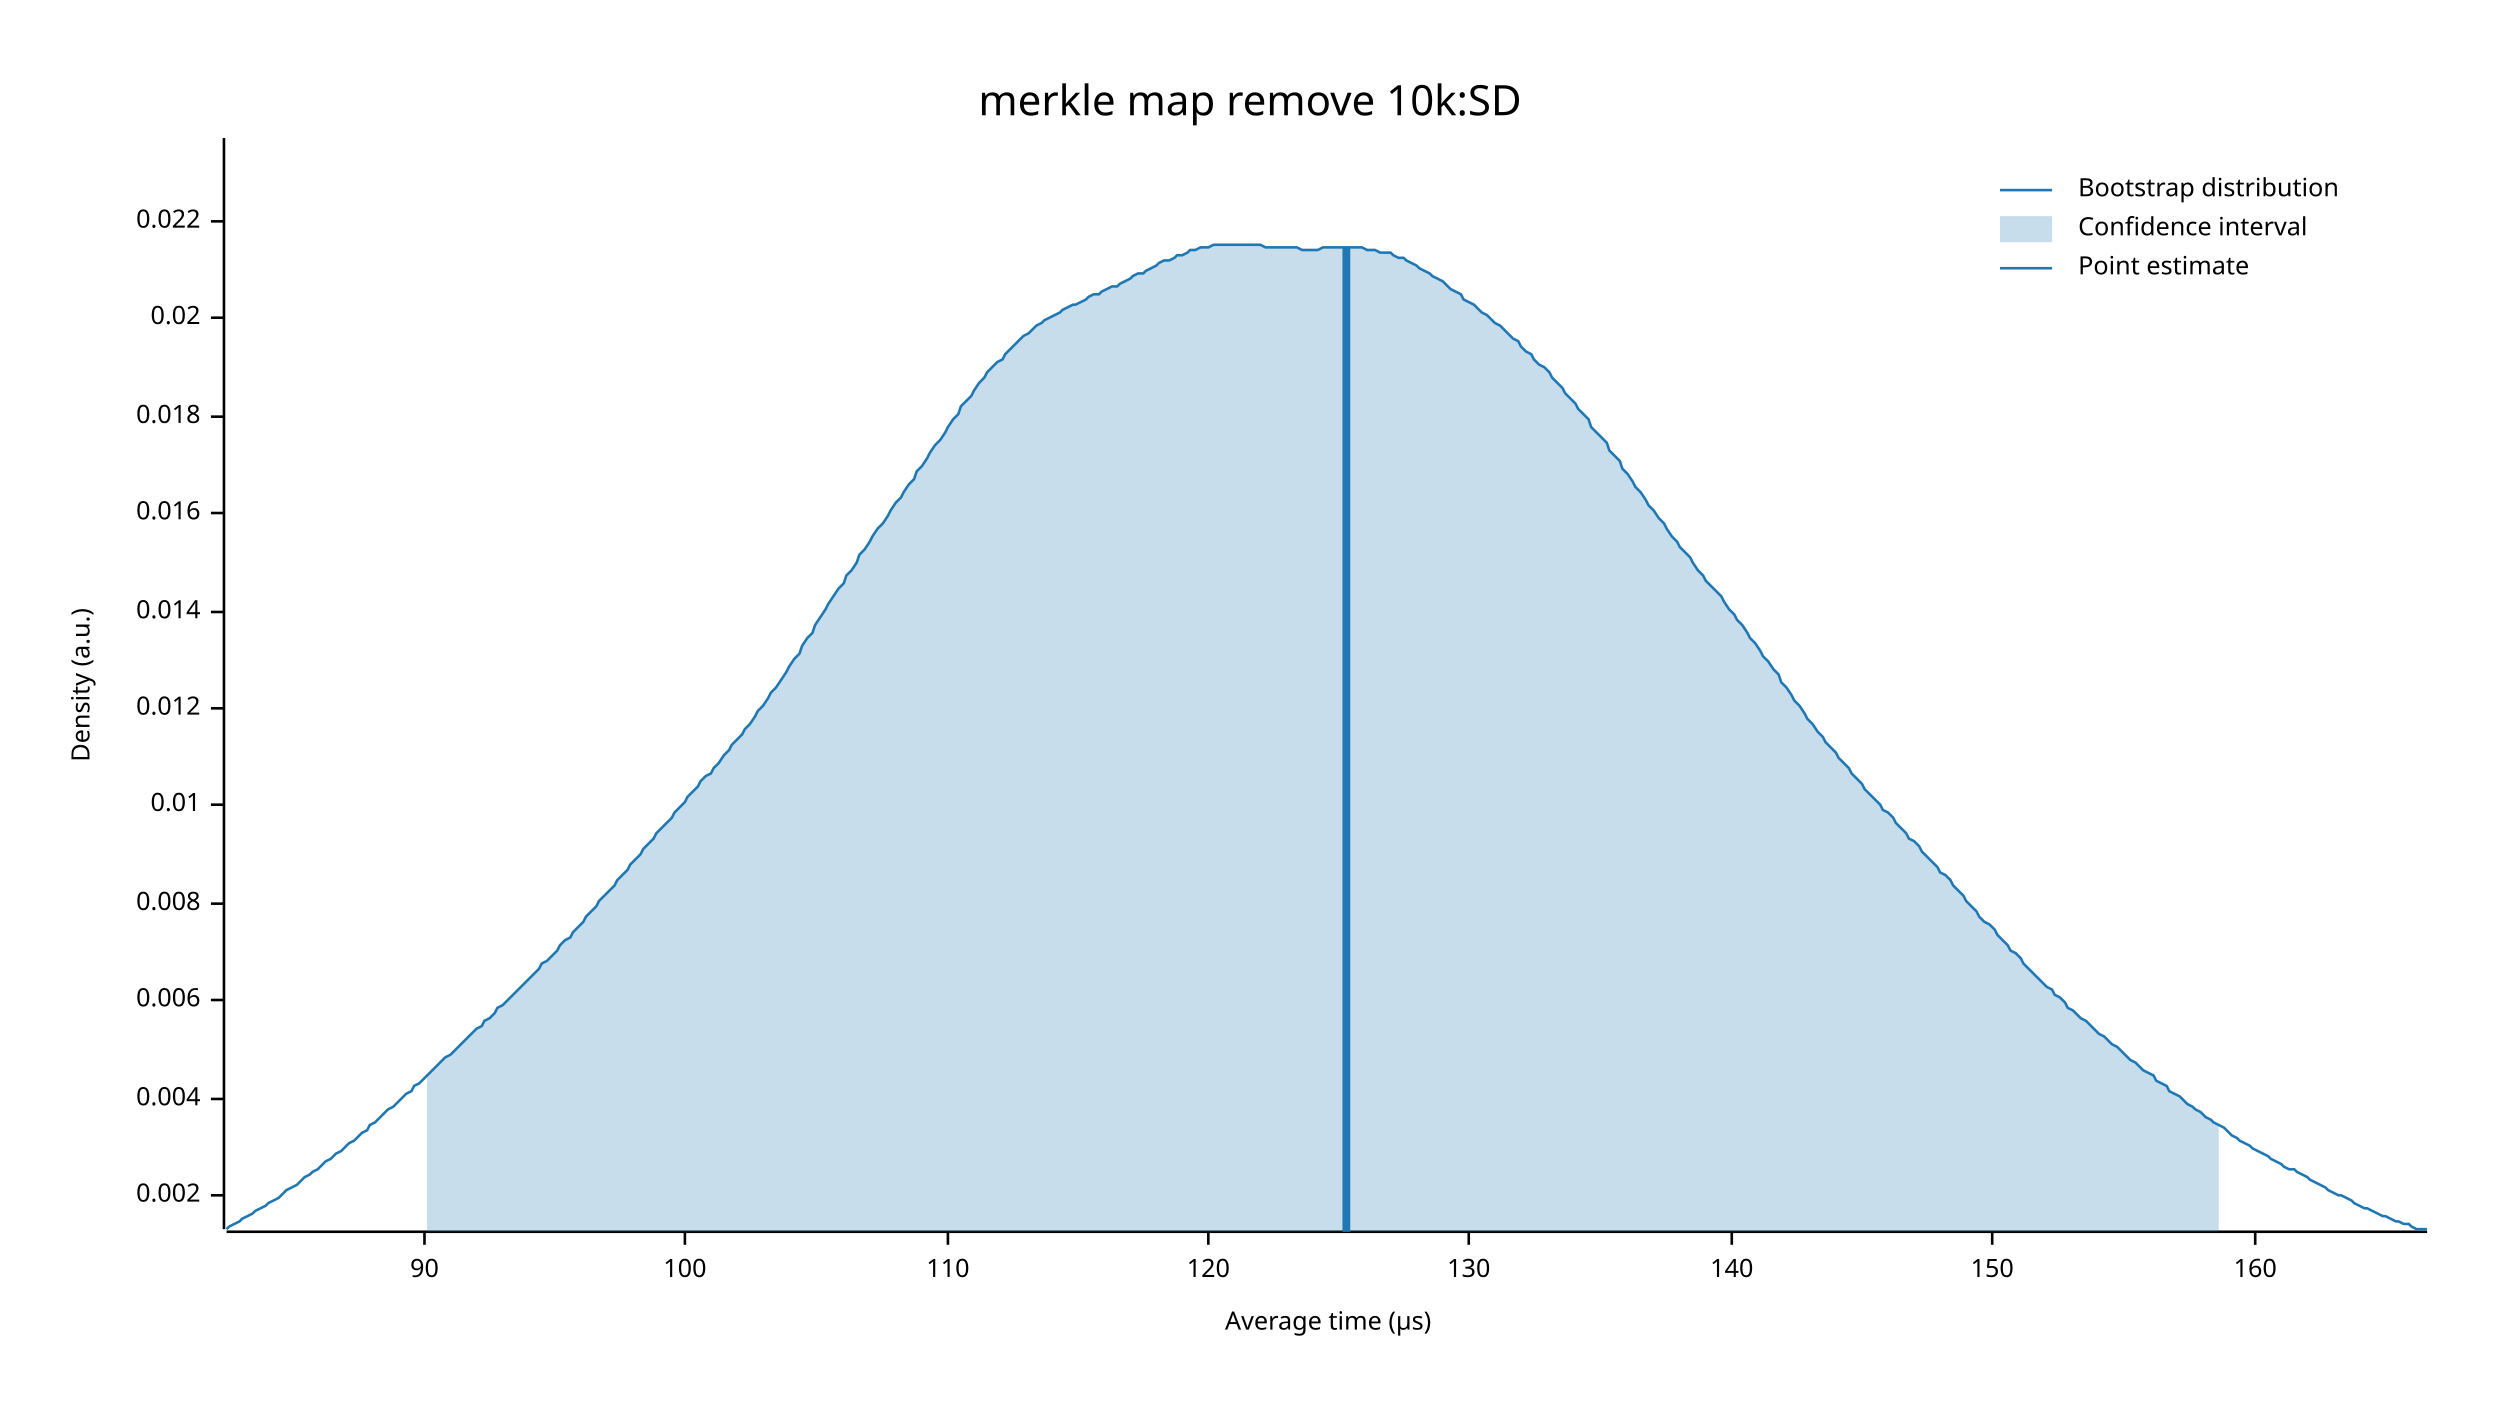
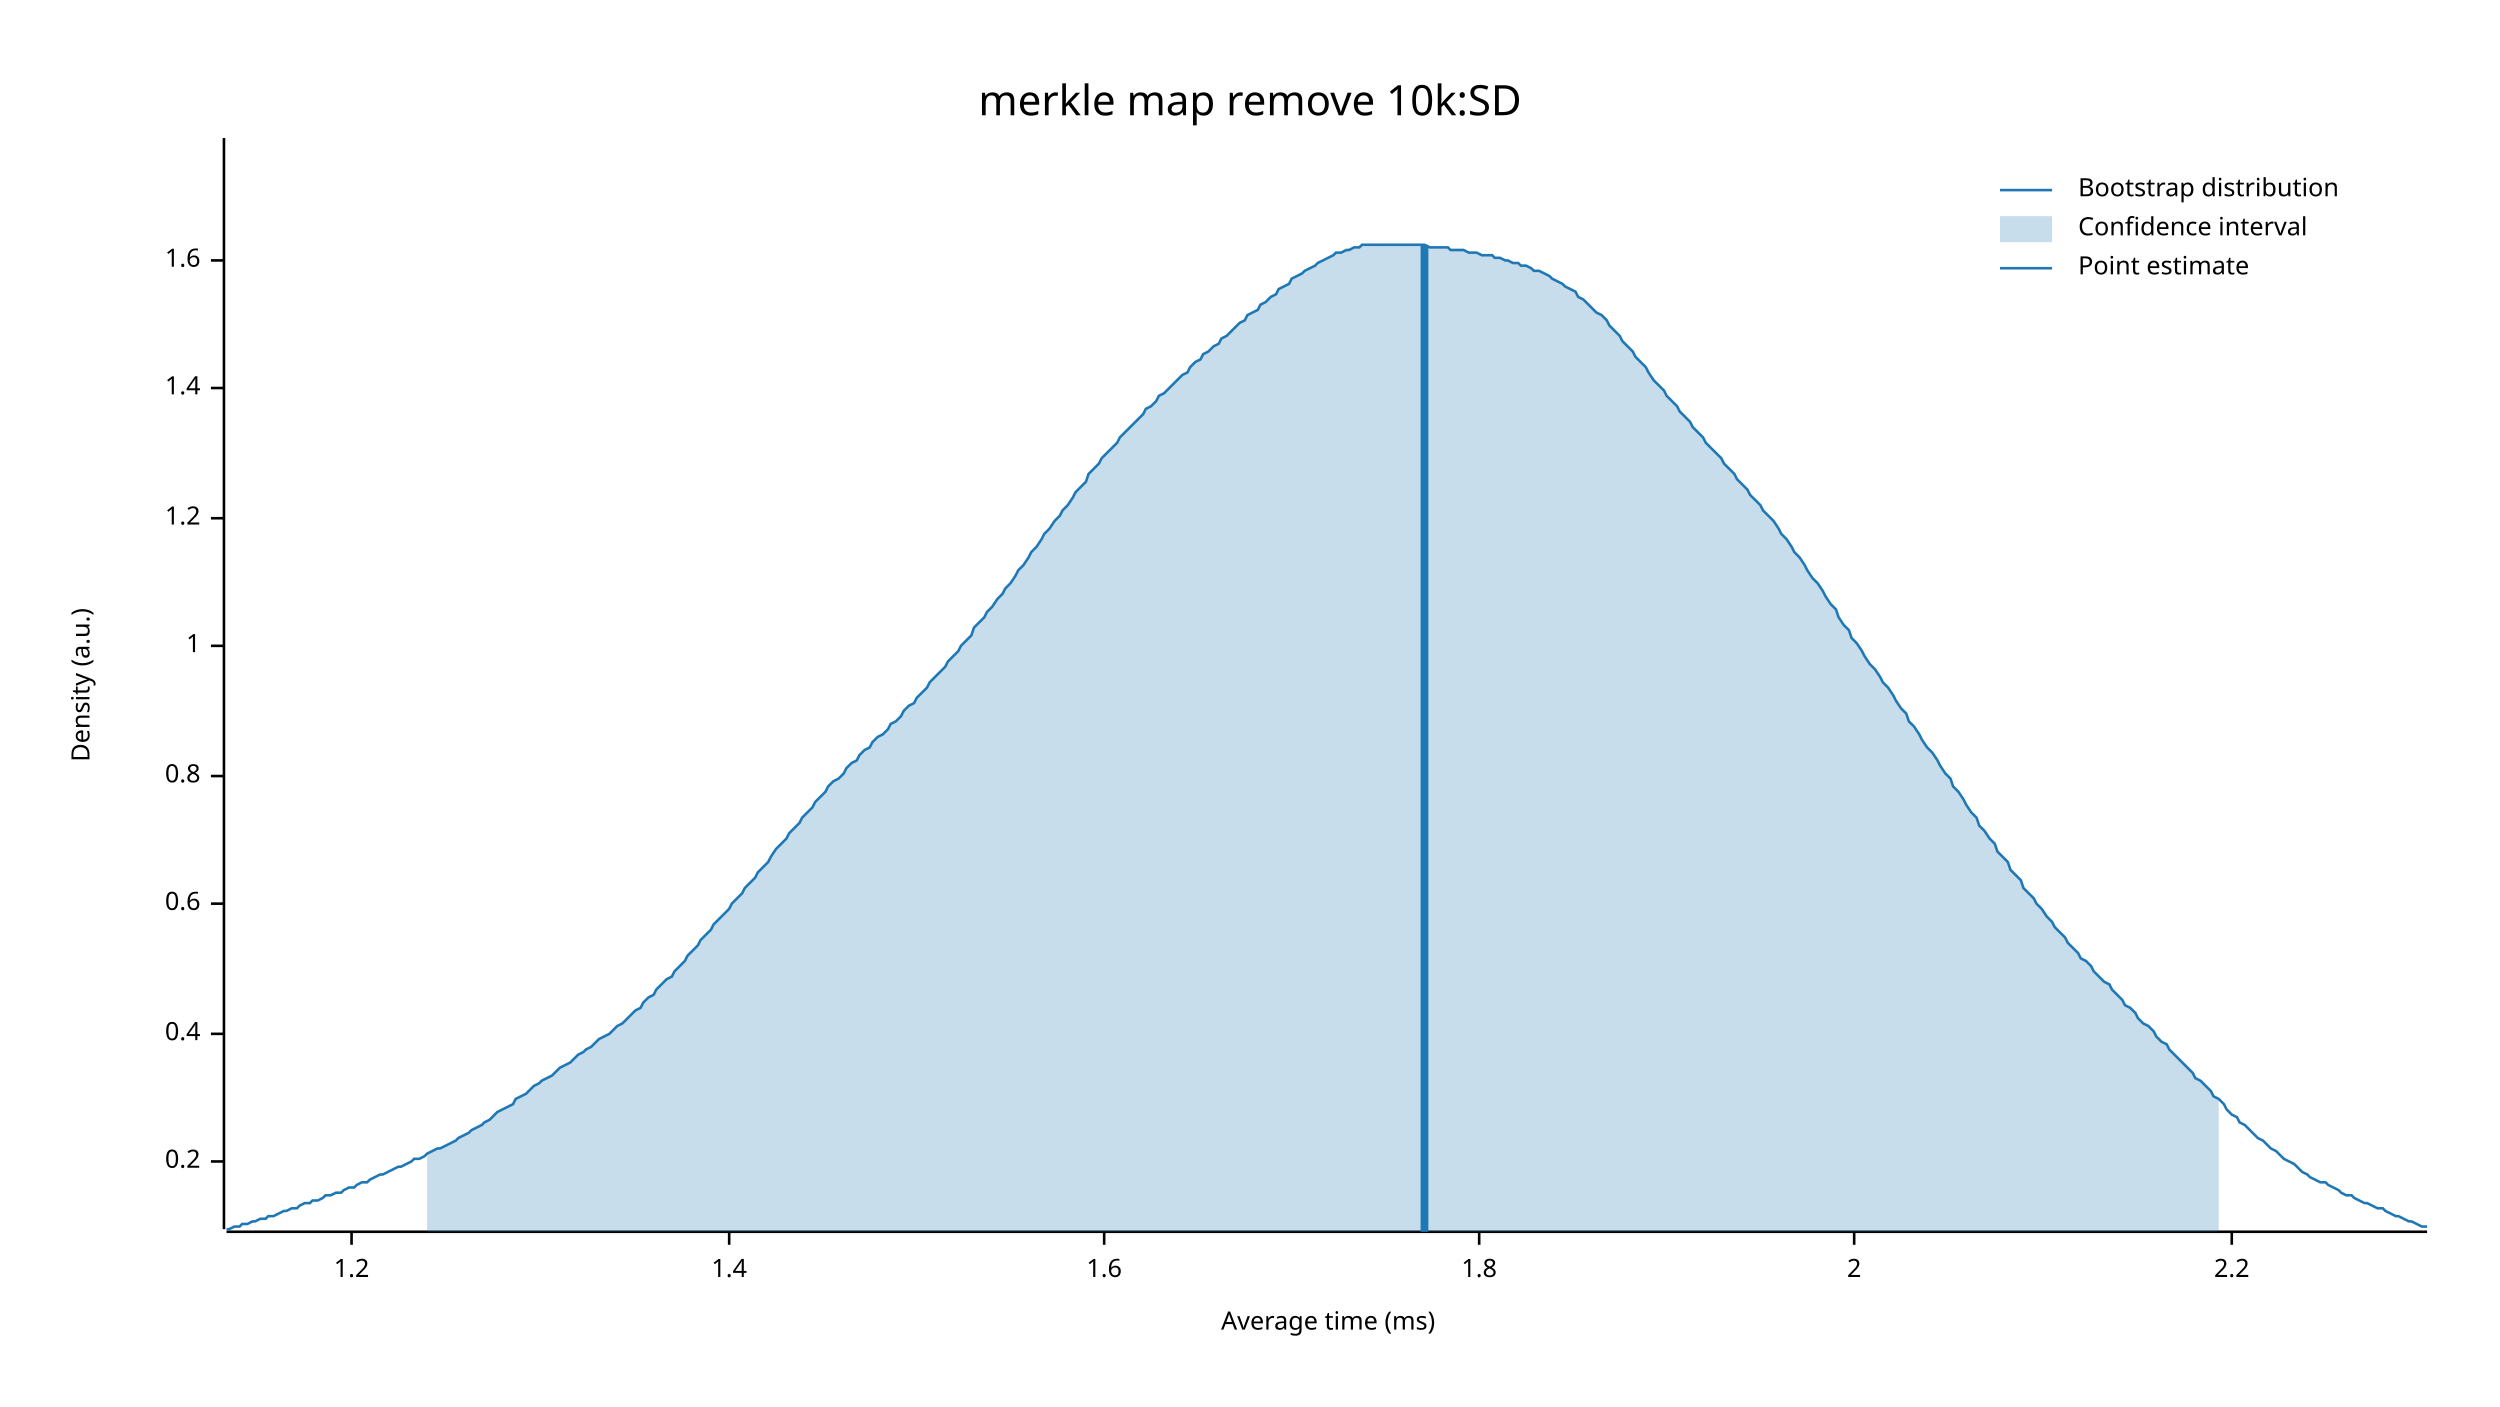
<svg xmlns="http://www.w3.org/2000/svg" width="960" height="540" viewBox="0 0 960 540">
  <text x="480" y="32" dy="0.76em" text-anchor="middle" font-family="sans-serif" font-size="16.129" opacity="1" fill="#000000">
merkle map remove 10k:SD
</text>
  <text x="27" y="263" dy="0.76em" text-anchor="middle" font-family="sans-serif" font-size="9.677" opacity="1" fill="#000000" transform="rotate(270, 27, 263)">
Density (a.u.)
</text>
  <text x="510" y="513" dy="-0.5ex" text-anchor="middle" font-family="sans-serif" font-size="9.677" opacity="1" fill="#000000">
- Average time (µs)
+ Average time (ms)
</text>
  <polyline fill="none" opacity="1" stroke="#000000" stroke-width="1" points="86,53 86,472 " />
-   <text x="77" y="459" dy="0.5ex" text-anchor="end" font-family="sans-serif" font-size="9.677" opacity="1" fill="#000000">
- 0.002
+   <text x="77" y="446" dy="0.5ex" text-anchor="end" font-family="sans-serif" font-size="9.677" opacity="1" fill="#000000">
+ 0.2
</text>
-   <polyline fill="none" opacity="1" stroke="#000000" stroke-width="1" points="81,459 86,459 " />
-   <text x="77" y="422" dy="0.5ex" text-anchor="end" font-family="sans-serif" font-size="9.677" opacity="1" fill="#000000">
- 0.004
+   <polyline fill="none" opacity="1" stroke="#000000" stroke-width="1" points="81,446 86,446 " />
+   <text x="77" y="397" dy="0.5ex" text-anchor="end" font-family="sans-serif" font-size="9.677" opacity="1" fill="#000000">
+ 0.4
</text>
-   <polyline fill="none" opacity="1" stroke="#000000" stroke-width="1" points="81,422 86,422 " />
-   <text x="77" y="384" dy="0.5ex" text-anchor="end" font-family="sans-serif" font-size="9.677" opacity="1" fill="#000000">
- 0.006
- </text>
-   <polyline fill="none" opacity="1" stroke="#000000" stroke-width="1" points="81,384 86,384 " />
+   <polyline fill="none" opacity="1" stroke="#000000" stroke-width="1" points="81,397 86,397 " />
  <text x="77" y="347" dy="0.5ex" text-anchor="end" font-family="sans-serif" font-size="9.677" opacity="1" fill="#000000">
- 0.008
+ 0.6
</text>
  <polyline fill="none" opacity="1" stroke="#000000" stroke-width="1" points="81,347 86,347 " />
-   <text x="77" y="309" dy="0.5ex" text-anchor="end" font-family="sans-serif" font-size="9.677" opacity="1" fill="#000000">
- 0.01
+   <text x="77" y="298" dy="0.5ex" text-anchor="end" font-family="sans-serif" font-size="9.677" opacity="1" fill="#000000">
+ 0.8
</text>
-   <polyline fill="none" opacity="1" stroke="#000000" stroke-width="1" points="81,309 86,309 " />
-   <text x="77" y="272" dy="0.5ex" text-anchor="end" font-family="sans-serif" font-size="9.677" opacity="1" fill="#000000">
- 0.012
+   <polyline fill="none" opacity="1" stroke="#000000" stroke-width="1" points="81,298 86,298 " />
+   <text x="77" y="248" dy="0.5ex" text-anchor="end" font-family="sans-serif" font-size="9.677" opacity="1" fill="#000000">
+ 1
</text>
-   <polyline fill="none" opacity="1" stroke="#000000" stroke-width="1" points="81,272 86,272 " />
-   <text x="77" y="235" dy="0.5ex" text-anchor="end" font-family="sans-serif" font-size="9.677" opacity="1" fill="#000000">
- 0.014
+   <polyline fill="none" opacity="1" stroke="#000000" stroke-width="1" points="81,248 86,248 " />
+   <text x="77" y="199" dy="0.5ex" text-anchor="end" font-family="sans-serif" font-size="9.677" opacity="1" fill="#000000">
+ 1.2
</text>
-   <polyline fill="none" opacity="1" stroke="#000000" stroke-width="1" points="81,235 86,235 " />
-   <text x="77" y="197" dy="0.5ex" text-anchor="end" font-family="sans-serif" font-size="9.677" opacity="1" fill="#000000">
- 0.016
+   <polyline fill="none" opacity="1" stroke="#000000" stroke-width="1" points="81,199 86,199 " />
+   <text x="77" y="149" dy="0.5ex" text-anchor="end" font-family="sans-serif" font-size="9.677" opacity="1" fill="#000000">
+ 1.4
</text>
-   <polyline fill="none" opacity="1" stroke="#000000" stroke-width="1" points="81,197 86,197 " />
-   <text x="77" y="160" dy="0.5ex" text-anchor="end" font-family="sans-serif" font-size="9.677" opacity="1" fill="#000000">
- 0.018
+   <polyline fill="none" opacity="1" stroke="#000000" stroke-width="1" points="81,149 86,149 " />
+   <text x="77" y="100" dy="0.5ex" text-anchor="end" font-family="sans-serif" font-size="9.677" opacity="1" fill="#000000">
+ 1.6
</text>
-   <polyline fill="none" opacity="1" stroke="#000000" stroke-width="1" points="81,160 86,160 " />
-   <text x="77" y="122" dy="0.5ex" text-anchor="end" font-family="sans-serif" font-size="9.677" opacity="1" fill="#000000">
- 0.02
+   <polyline fill="none" opacity="1" stroke="#000000" stroke-width="1" points="81,100 86,100 " />
+   <polyline fill="none" opacity="1" stroke="#000000" stroke-width="1" points="87,473 932,473 " />
+   <text x="135" y="483" dy="0.76em" text-anchor="middle" font-family="sans-serif" font-size="9.677" opacity="1" fill="#000000">
+ 1.2
</text>
-   <polyline fill="none" opacity="1" stroke="#000000" stroke-width="1" points="81,122 86,122 " />
-   <text x="77" y="85" dy="0.5ex" text-anchor="end" font-family="sans-serif" font-size="9.677" opacity="1" fill="#000000">
- 0.022
+   <polyline fill="none" opacity="1" stroke="#000000" stroke-width="1" points="135,473 135,478 " />
+   <text x="280" y="483" dy="0.76em" text-anchor="middle" font-family="sans-serif" font-size="9.677" opacity="1" fill="#000000">
+ 1.4
</text>
-   <polyline fill="none" opacity="1" stroke="#000000" stroke-width="1" points="81,85 86,85 " />
-   <polyline fill="none" opacity="1" stroke="#000000" stroke-width="1" points="87,473 932,473 " />
-   <text x="163" y="483" dy="0.76em" text-anchor="middle" font-family="sans-serif" font-size="9.677" opacity="1" fill="#000000">
- 90
+   <polyline fill="none" opacity="1" stroke="#000000" stroke-width="1" points="280,473 280,478 " />
+   <text x="424" y="483" dy="0.76em" text-anchor="middle" font-family="sans-serif" font-size="9.677" opacity="1" fill="#000000">
+ 1.6
</text>
-   <polyline fill="none" opacity="1" stroke="#000000" stroke-width="1" points="163,473 163,478 " />
-   <text x="263" y="483" dy="0.76em" text-anchor="middle" font-family="sans-serif" font-size="9.677" opacity="1" fill="#000000">
- 100
+   <polyline fill="none" opacity="1" stroke="#000000" stroke-width="1" points="424,473 424,478 " />
+   <text x="568" y="483" dy="0.76em" text-anchor="middle" font-family="sans-serif" font-size="9.677" opacity="1" fill="#000000">
+ 1.8
</text>
-   <polyline fill="none" opacity="1" stroke="#000000" stroke-width="1" points="263,473 263,478 " />
-   <text x="364" y="483" dy="0.76em" text-anchor="middle" font-family="sans-serif" font-size="9.677" opacity="1" fill="#000000">
- 110
+   <polyline fill="none" opacity="1" stroke="#000000" stroke-width="1" points="568,473 568,478 " />
+   <text x="712" y="483" dy="0.76em" text-anchor="middle" font-family="sans-serif" font-size="9.677" opacity="1" fill="#000000">
+ 2
</text>
-   <polyline fill="none" opacity="1" stroke="#000000" stroke-width="1" points="364,473 364,478 " />
-   <text x="464" y="483" dy="0.76em" text-anchor="middle" font-family="sans-serif" font-size="9.677" opacity="1" fill="#000000">
- 120
+   <polyline fill="none" opacity="1" stroke="#000000" stroke-width="1" points="712,473 712,478 " />
+   <text x="857" y="483" dy="0.76em" text-anchor="middle" font-family="sans-serif" font-size="9.677" opacity="1" fill="#000000">
+ 2.2
</text>
-   <polyline fill="none" opacity="1" stroke="#000000" stroke-width="1" points="464,473 464,478 " />
-   <text x="564" y="483" dy="0.76em" text-anchor="middle" font-family="sans-serif" font-size="9.677" opacity="1" fill="#000000">
- 130
- </text>
-   <polyline fill="none" opacity="1" stroke="#000000" stroke-width="1" points="564,473 564,478 " />
-   <text x="665" y="483" dy="0.76em" text-anchor="middle" font-family="sans-serif" font-size="9.677" opacity="1" fill="#000000">
- 140
- </text>
-   <polyline fill="none" opacity="1" stroke="#000000" stroke-width="1" points="665,473 665,478 " />
-   <text x="765" y="483" dy="0.76em" text-anchor="middle" font-family="sans-serif" font-size="9.677" opacity="1" fill="#000000">
- 150
- </text>
-   <polyline fill="none" opacity="1" stroke="#000000" stroke-width="1" points="765,473 765,478 " />
-   <text x="866" y="483" dy="0.76em" text-anchor="middle" font-family="sans-serif" font-size="9.677" opacity="1" fill="#000000">
- 160
- </text>
-   <polyline fill="none" opacity="1" stroke="#000000" stroke-width="1" points="866,473 866,478 " />
-   <polyline fill="none" opacity="1" stroke="#1F78B4" stroke-width="1" points="87,472 88,471 90,470 92,469 93,468 95,467 97,466 98,465 100,464 102,463 103,462 105,461 107,460 109,458 110,457 112,456 114,455 115,454 117,452 119,451 120,450 122,449 124,447 125,446 127,445 129,443 131,442 132,441 134,439 136,438 137,437 139,435 141,434 142,432 144,431 146,429 147,428 149,426 151,425 153,423 154,422 156,420 158,419 159,417 161,416 163,414 164,413 166,411 168,409 169,408 171,406 173,405 175,403 176,402 178,400 180,398 181,397 183,395 185,394 186,392 188,391 190,389 191,387 193,386 195,384 197,382 198,381 200,379 202,377 203,376 205,374 207,372 208,370 210,369 212,367 214,365 215,363 217,361 219,360 220,358 222,356 224,354 225,352 227,350 229,348 230,346 232,344 234,342 236,340 237,338 239,336 241,334 242,332 244,330 246,328 247,326 249,324 251,322 252,320 254,318 256,316 258,314 259,312 261,310 263,308 264,306 266,304 268,302 269,300 271,298 273,297 274,295 276,293 278,290 280,288 281,286 283,284 285,282 286,280 288,278 290,275 291,273 293,271 295,268 296,266 298,264 300,261 302,258 303,256 305,253 307,251 308,248 310,245 312,243 313,240 315,237 317,234 318,232 320,229 322,226 324,224 325,221 327,219 329,216 330,213 332,211 334,208 335,206 337,203 339,201 341,198 342,196 344,193 346,191 347,189 349,186 351,184 352,181 354,179 356,176 357,174 359,171 361,169 363,166 364,164 366,161 368,159 369,156 371,154 373,152 374,150 376,147 378,145 379,143 381,141 383,139 385,138 386,136 388,134 390,132 391,131 393,129 395,128 396,127 398,125 400,124 401,123 403,122 405,121 407,120 408,119 410,118 412,117 413,117 415,116 417,115 418,114 420,113 422,113 423,112 425,111 427,110 429,110 430,109 432,108 434,107 435,106 437,105 439,105 440,104 442,103 444,102 445,101 447,100 449,100 451,99 452,98 454,98 456,97 457,96 459,96 461,95 462,95 464,95 466,94 468,94 469,94 471,94 473,94 474,94 476,94 478,94 479,94 481,94 483,94 484,94 486,95 488,95 490,95 491,95 493,95 495,95 496,95 498,95 500,96 501,96 503,96 505,96 506,96 508,95 510,95 512,95 513,95 515,95 517,95 518,95 520,95 522,95 523,95 525,96 527,96 528,96 530,97 532,97 534,97 535,98 537,99 539,99 540,100 542,101 544,102 545,103 547,104 549,105 550,106 552,107 554,108 556,110 557,111 559,112 561,113 562,115 564,116 566,117 567,118 569,120 571,121 573,123 574,124 576,125 578,127 579,128 581,130 583,131 584,133 586,135 588,136 589,138 591,140 593,141 595,143 596,145 598,147 600,149 601,151 603,153 605,155 606,157 608,159 610,161 611,164 613,166 615,168 617,170 618,173 620,175 622,177 623,180 625,182 627,185 628,187 630,189 632,192 633,194 635,196 637,199 639,201 640,203 642,206 644,208 645,210 647,212 649,214 650,216 652,219 654,221 655,223 657,225 659,227 661,229 662,231 664,234 666,236 667,238 669,240 671,243 672,245 674,247 676,250 677,252 679,254 681,257 683,259 684,262 686,264 688,267 689,269 691,271 693,274 694,276 696,278 698,281 700,283 701,285 703,287 705,289 706,291 708,293 710,295 711,297 713,299 715,301 716,303 718,305 720,307 722,309 723,311 725,312 727,314 728,316 730,318 732,320 733,322 735,323 737,325 738,327 740,329 742,331 744,333 745,335 747,336 749,338 750,340 752,342 754,344 755,346 757,348 759,350 760,352 762,354 764,355 766,357 767,359 769,361 771,363 772,365 774,366 776,368 777,370 779,372 781,374 782,375 784,377 786,379 788,380 789,382 791,383 793,385 794,387 796,388 798,390 799,391 801,392 803,394 804,395 806,397 808,398 810,400 811,401 813,402 815,404 816,405 818,407 820,408 821,409 823,411 825,412 827,413 828,415 830,416 832,417 833,419 835,420 837,421 838,422 840,424 842,425 843,426 845,427 847,429 849,430 850,431 852,432 854,433 855,434 857,436 859,437 860,438 862,439 864,440 865,441 867,442 869,443 871,444 872,445 874,446 876,447 877,448 879,449 881,449 882,450 884,451 886,452 887,453 889,454 891,455 893,456 894,457 896,458 898,459 899,459 901,460 903,461 904,462 906,463 908,464 909,464 911,465 913,466 915,467 916,467 918,468 920,469 921,469 923,470 925,470 926,471 928,472 930,472 932,472 " />
-   <polygon opacity="0.25" fill="#1F78B4" points="164,413 166,411 168,409 169,408 171,406 173,405 175,403 176,402 178,400 180,398 181,397 183,395 185,394 186,392 188,391 190,389 191,387 193,386 195,384 197,382 198,381 200,379 202,377 203,376 205,374 207,372 208,370 210,369 212,367 214,365 215,363 217,361 219,360 220,358 222,356 224,354 225,352 227,350 229,348 230,346 232,344 234,342 236,340 237,338 239,336 241,334 242,332 244,330 246,328 247,326 249,324 251,322 252,320 254,318 256,316 258,314 259,312 261,310 263,308 264,306 266,304 268,302 269,300 271,298 273,297 274,295 276,293 278,290 280,288 281,286 283,284 285,282 286,280 288,278 290,275 291,273 293,271 295,268 296,266 298,264 300,261 302,258 303,256 305,253 307,251 308,248 310,245 312,243 313,240 315,237 317,234 318,232 320,229 322,226 324,224 325,221 327,219 329,216 330,213 332,211 334,208 335,206 337,203 339,201 341,198 342,196 344,193 346,191 347,189 349,186 351,184 352,181 354,179 356,176 357,174 359,171 361,169 363,166 364,164 366,161 368,159 369,156 371,154 373,152 374,150 376,147 378,145 379,143 381,141 383,139 385,138 386,136 388,134 390,132 391,131 393,129 395,128 396,127 398,125 400,124 401,123 403,122 405,121 407,120 408,119 410,118 412,117 413,117 415,116 417,115 418,114 420,113 422,113 423,112 425,111 427,110 429,110 430,109 432,108 434,107 435,106 437,105 439,105 440,104 442,103 444,102 445,101 447,100 449,100 451,99 452,98 454,98 456,97 457,96 459,96 461,95 462,95 464,95 466,94 468,94 469,94 471,94 473,94 474,94 476,94 478,94 479,94 481,94 483,94 484,94 486,95 488,95 490,95 491,95 493,95 495,95 496,95 498,95 500,96 501,96 503,96 505,96 506,96 508,95 510,95 512,95 513,95 515,95 517,95 518,95 520,95 522,95 523,95 525,96 527,96 528,96 530,97 532,97 534,97 535,98 537,99 539,99 540,100 542,101 544,102 545,103 547,104 549,105 550,106 552,107 554,108 556,110 557,111 559,112 561,113 562,115 564,116 566,117 567,118 569,120 571,121 573,123 574,124 576,125 578,127 579,128 581,130 583,131 584,133 586,135 588,136 589,138 591,140 593,141 595,143 596,145 598,147 600,149 601,151 603,153 605,155 606,157 608,159 610,161 611,164 613,166 615,168 617,170 618,173 620,175 622,177 623,180 625,182 627,185 628,187 630,189 632,192 633,194 635,196 637,199 639,201 640,203 642,206 644,208 645,210 647,212 649,214 650,216 652,219 654,221 655,223 657,225 659,227 661,229 662,231 664,234 666,236 667,238 669,240 671,243 672,245 674,247 676,250 677,252 679,254 681,257 683,259 684,262 686,264 688,267 689,269 691,271 693,274 694,276 696,278 698,281 700,283 701,285 703,287 705,289 706,291 708,293 710,295 711,297 713,299 715,301 716,303 718,305 720,307 722,309 723,311 725,312 727,314 728,316 730,318 732,320 733,322 735,323 737,325 738,327 740,329 742,331 744,333 745,335 747,336 749,338 750,340 752,342 754,344 755,346 757,348 759,350 760,352 762,354 764,355 766,357 767,359 769,361 771,363 772,365 774,366 776,368 777,370 779,372 781,374 782,375 784,377 786,379 788,380 789,382 791,383 793,385 794,387 796,388 798,390 799,391 801,392 803,394 804,395 806,397 808,398 810,400 811,401 813,402 815,404 816,405 818,407 820,408 821,409 823,411 825,412 827,413 828,415 830,416 832,417 833,419 835,420 837,421 838,422 840,424 842,425 843,426 845,427 847,429 849,430 850,431 852,432 852,473 164,473 " />
-   <polyline fill="none" opacity="1" stroke="#1F78B4" stroke-width="3" points="517,473 517,95 " />
+   <polyline fill="none" opacity="1" stroke="#000000" stroke-width="1" points="857,473 857,478 " />
+   <polyline fill="none" opacity="1" stroke="#1F78B4" stroke-width="1" points="87,472 88,472 90,471 92,471 93,470 95,470 97,469 98,469 100,468 102,468 103,467 105,467 107,466 109,465 110,465 112,464 114,464 115,463 117,462 119,462 120,461 122,461 124,460 125,459 127,459 129,458 131,458 132,457 134,456 136,456 137,455 139,454 141,454 142,453 144,452 146,451 147,451 149,450 151,449 153,448 154,448 156,447 158,446 159,445 161,445 163,444 164,443 166,442 168,441 169,441 171,440 173,439 175,438 176,437 178,436 180,435 181,434 183,433 185,432 186,431 188,430 190,428 191,427 193,426 195,425 197,424 198,422 200,421 202,420 203,419 205,417 207,416 208,415 210,414 212,413 214,411 215,410 217,409 219,408 220,407 222,405 224,404 225,403 227,402 229,400 230,399 232,398 234,397 236,395 237,394 239,393 241,391 242,390 244,388 246,387 247,385 249,383 251,382 252,380 254,378 256,376 258,375 259,373 261,371 263,369 264,367 266,365 268,363 269,361 271,359 273,357 274,355 276,353 278,351 280,349 281,347 283,345 285,343 286,341 288,339 290,337 291,335 293,333 295,331 296,329 298,326 300,324 302,322 303,320 305,318 307,316 308,314 310,312 312,310 313,308 315,306 317,304 318,302 320,300 322,299 324,297 325,295 327,293 329,292 330,290 332,288 334,287 335,285 337,283 339,282 341,280 342,278 344,277 346,275 347,273 349,271 351,270 352,268 354,266 356,264 357,262 359,260 361,258 363,256 364,254 366,252 368,250 369,248 371,246 373,244 374,241 376,239 378,237 379,235 381,233 383,230 385,228 386,226 388,224 390,221 391,219 393,217 395,214 396,212 398,210 400,207 401,205 403,203 405,200 407,198 408,196 410,194 412,191 413,189 415,187 417,185 418,182 420,180 422,178 423,176 425,174 427,172 429,170 430,168 432,166 434,164 435,163 437,161 439,159 440,157 442,156 444,154 445,152 447,151 449,149 451,147 452,146 454,144 456,143 457,141 459,139 461,138 462,136 464,135 466,133 468,132 469,130 471,129 473,127 474,126 476,124 478,123 479,121 481,120 483,119 484,117 486,116 488,114 490,113 491,111 493,110 495,109 496,107 498,106 500,105 501,104 503,103 505,102 506,101 508,100 510,99 512,98 513,97 515,97 517,96 518,96 520,95 522,95 523,94 525,94 527,94 528,94 530,94 532,94 534,94 535,94 537,94 539,94 540,94 542,94 544,94 545,94 547,94 549,95 550,95 552,95 554,95 556,95 557,96 559,96 561,96 562,96 564,97 566,97 567,97 569,98 571,98 573,98 574,99 576,99 578,100 579,100 581,101 583,101 584,102 586,102 588,103 589,104 591,104 593,105 595,106 596,107 598,108 600,109 601,110 603,111 605,112 606,114 608,115 610,117 611,118 613,120 615,121 617,123 618,125 620,127 622,129 623,131 625,133 627,135 628,137 630,139 632,141 633,143 635,146 637,148 639,150 640,152 642,154 644,156 645,158 647,160 649,162 650,164 652,166 654,168 655,170 657,172 659,174 661,176 662,178 664,180 666,182 667,184 669,186 671,188 672,190 674,192 676,194 677,196 679,198 681,200 683,203 684,205 686,207 688,210 689,212 691,214 693,217 694,219 696,222 698,224 700,227 701,229 703,232 705,234 706,237 708,240 710,242 711,245 713,247 715,250 716,252 718,255 720,257 722,260 723,262 725,264 727,267 728,269 730,272 732,274 733,277 735,279 737,282 738,284 740,287 742,289 744,292 745,294 747,297 749,299 750,302 752,304 754,307 755,309 757,312 759,314 760,317 762,319 764,322 766,324 767,327 769,329 771,331 772,334 774,336 776,338 777,341 779,343 781,345 782,347 784,349 786,352 788,354 789,356 791,358 793,360 794,362 796,364 798,366 799,368 801,369 803,371 804,373 806,375 808,377 810,378 811,380 813,382 815,384 816,386 818,387 820,389 821,391 823,393 825,394 827,396 828,398 830,400 832,401 833,403 835,405 837,407 838,408 840,410 842,412 843,414 845,415 847,417 849,419 850,421 852,422 854,424 855,426 857,428 859,429 860,431 862,432 864,434 865,435 867,437 869,438 871,440 872,441 874,442 876,444 877,445 879,446 881,447 882,448 884,450 886,451 887,452 889,453 891,454 893,454 894,455 896,456 898,457 899,458 901,459 903,459 904,460 906,461 908,462 909,462 911,463 913,464 915,464 916,465 918,466 920,467 921,467 923,468 925,469 926,469 928,470 930,471 932,471 " />
+   <polygon opacity="0.25" fill="#1F78B4" points="164,443 166,442 168,441 169,441 171,440 173,439 175,438 176,437 178,436 180,435 181,434 183,433 185,432 186,431 188,430 190,428 191,427 193,426 195,425 197,424 198,422 200,421 202,420 203,419 205,417 207,416 208,415 210,414 212,413 214,411 215,410 217,409 219,408 220,407 222,405 224,404 225,403 227,402 229,400 230,399 232,398 234,397 236,395 237,394 239,393 241,391 242,390 244,388 246,387 247,385 249,383 251,382 252,380 254,378 256,376 258,375 259,373 261,371 263,369 264,367 266,365 268,363 269,361 271,359 273,357 274,355 276,353 278,351 280,349 281,347 283,345 285,343 286,341 288,339 290,337 291,335 293,333 295,331 296,329 298,326 300,324 302,322 303,320 305,318 307,316 308,314 310,312 312,310 313,308 315,306 317,304 318,302 320,300 322,299 324,297 325,295 327,293 329,292 330,290 332,288 334,287 335,285 337,283 339,282 341,280 342,278 344,277 346,275 347,273 349,271 351,270 352,268 354,266 356,264 357,262 359,260 361,258 363,256 364,254 366,252 368,250 369,248 371,246 373,244 374,241 376,239 378,237 379,235 381,233 383,230 385,228 386,226 388,224 390,221 391,219 393,217 395,214 396,212 398,210 400,207 401,205 403,203 405,200 407,198 408,196 410,194 412,191 413,189 415,187 417,185 418,182 420,180 422,178 423,176 425,174 427,172 429,170 430,168 432,166 434,164 435,163 437,161 439,159 440,157 442,156 444,154 445,152 447,151 449,149 451,147 452,146 454,144 456,143 457,141 459,139 461,138 462,136 464,135 466,133 468,132 469,130 471,129 473,127 474,126 476,124 478,123 479,121 481,120 483,119 484,117 486,116 488,114 490,113 491,111 493,110 495,109 496,107 498,106 500,105 501,104 503,103 505,102 506,101 508,100 510,99 512,98 513,97 515,97 517,96 518,96 520,95 522,95 523,94 525,94 527,94 528,94 530,94 532,94 534,94 535,94 537,94 539,94 540,94 542,94 544,94 545,94 547,94 549,95 550,95 552,95 554,95 556,95 557,96 559,96 561,96 562,96 564,97 566,97 567,97 569,98 571,98 573,98 574,99 576,99 578,100 579,100 581,101 583,101 584,102 586,102 588,103 589,104 591,104 593,105 595,106 596,107 598,108 600,109 601,110 603,111 605,112 606,114 608,115 610,117 611,118 613,120 615,121 617,123 618,125 620,127 622,129 623,131 625,133 627,135 628,137 630,139 632,141 633,143 635,146 637,148 639,150 640,152 642,154 644,156 645,158 647,160 649,162 650,164 652,166 654,168 655,170 657,172 659,174 661,176 662,178 664,180 666,182 667,184 669,186 671,188 672,190 674,192 676,194 677,196 679,198 681,200 683,203 684,205 686,207 688,210 689,212 691,214 693,217 694,219 696,222 698,224 700,227 701,229 703,232 705,234 706,237 708,240 710,242 711,245 713,247 715,250 716,252 718,255 720,257 722,260 723,262 725,264 727,267 728,269 730,272 732,274 733,277 735,279 737,282 738,284 740,287 742,289 744,292 745,294 747,297 749,299 750,302 752,304 754,307 755,309 757,312 759,314 760,317 762,319 764,322 766,324 767,327 769,329 771,331 772,334 774,336 776,338 777,341 779,343 781,345 782,347 784,349 786,352 788,354 789,356 791,358 793,360 794,362 796,364 798,366 799,368 801,369 803,371 804,373 806,375 808,377 810,378 811,380 813,382 815,384 816,386 818,387 820,389 821,391 823,393 825,394 827,396 828,398 830,400 832,401 833,403 835,405 837,407 838,408 840,410 842,412 843,414 845,415 847,417 849,419 850,421 852,422 852,473 164,473 " />
+   <polyline fill="none" opacity="1" stroke="#1F78B4" stroke-width="3" points="547,473 547,94 " />
  <text x="798" y="68" dy="0.76em" text-anchor="start" font-family="sans-serif" font-size="9.677" opacity="1" fill="#000000">
Bootstrap distribution
</text>
  <text x="798" y="83" dy="0.76em" text-anchor="start" font-family="sans-serif" font-size="9.677" opacity="1" fill="#000000">
Confidence interval
</text>
  <text x="798" y="98" dy="0.76em" text-anchor="start" font-family="sans-serif" font-size="9.677" opacity="1" fill="#000000">
Point estimate
</text>
  <polyline fill="none" opacity="1" stroke="#1F78B4" stroke-width="1" points="768,73 788,73 " />
  <rect x="768" y="83" width="20" height="10" opacity="0.25" fill="#1F78B4" stroke="none" />
  <polyline fill="none" opacity="1" stroke="#1F78B4" stroke-width="1" points="768,103 788,103 " />
</svg>
